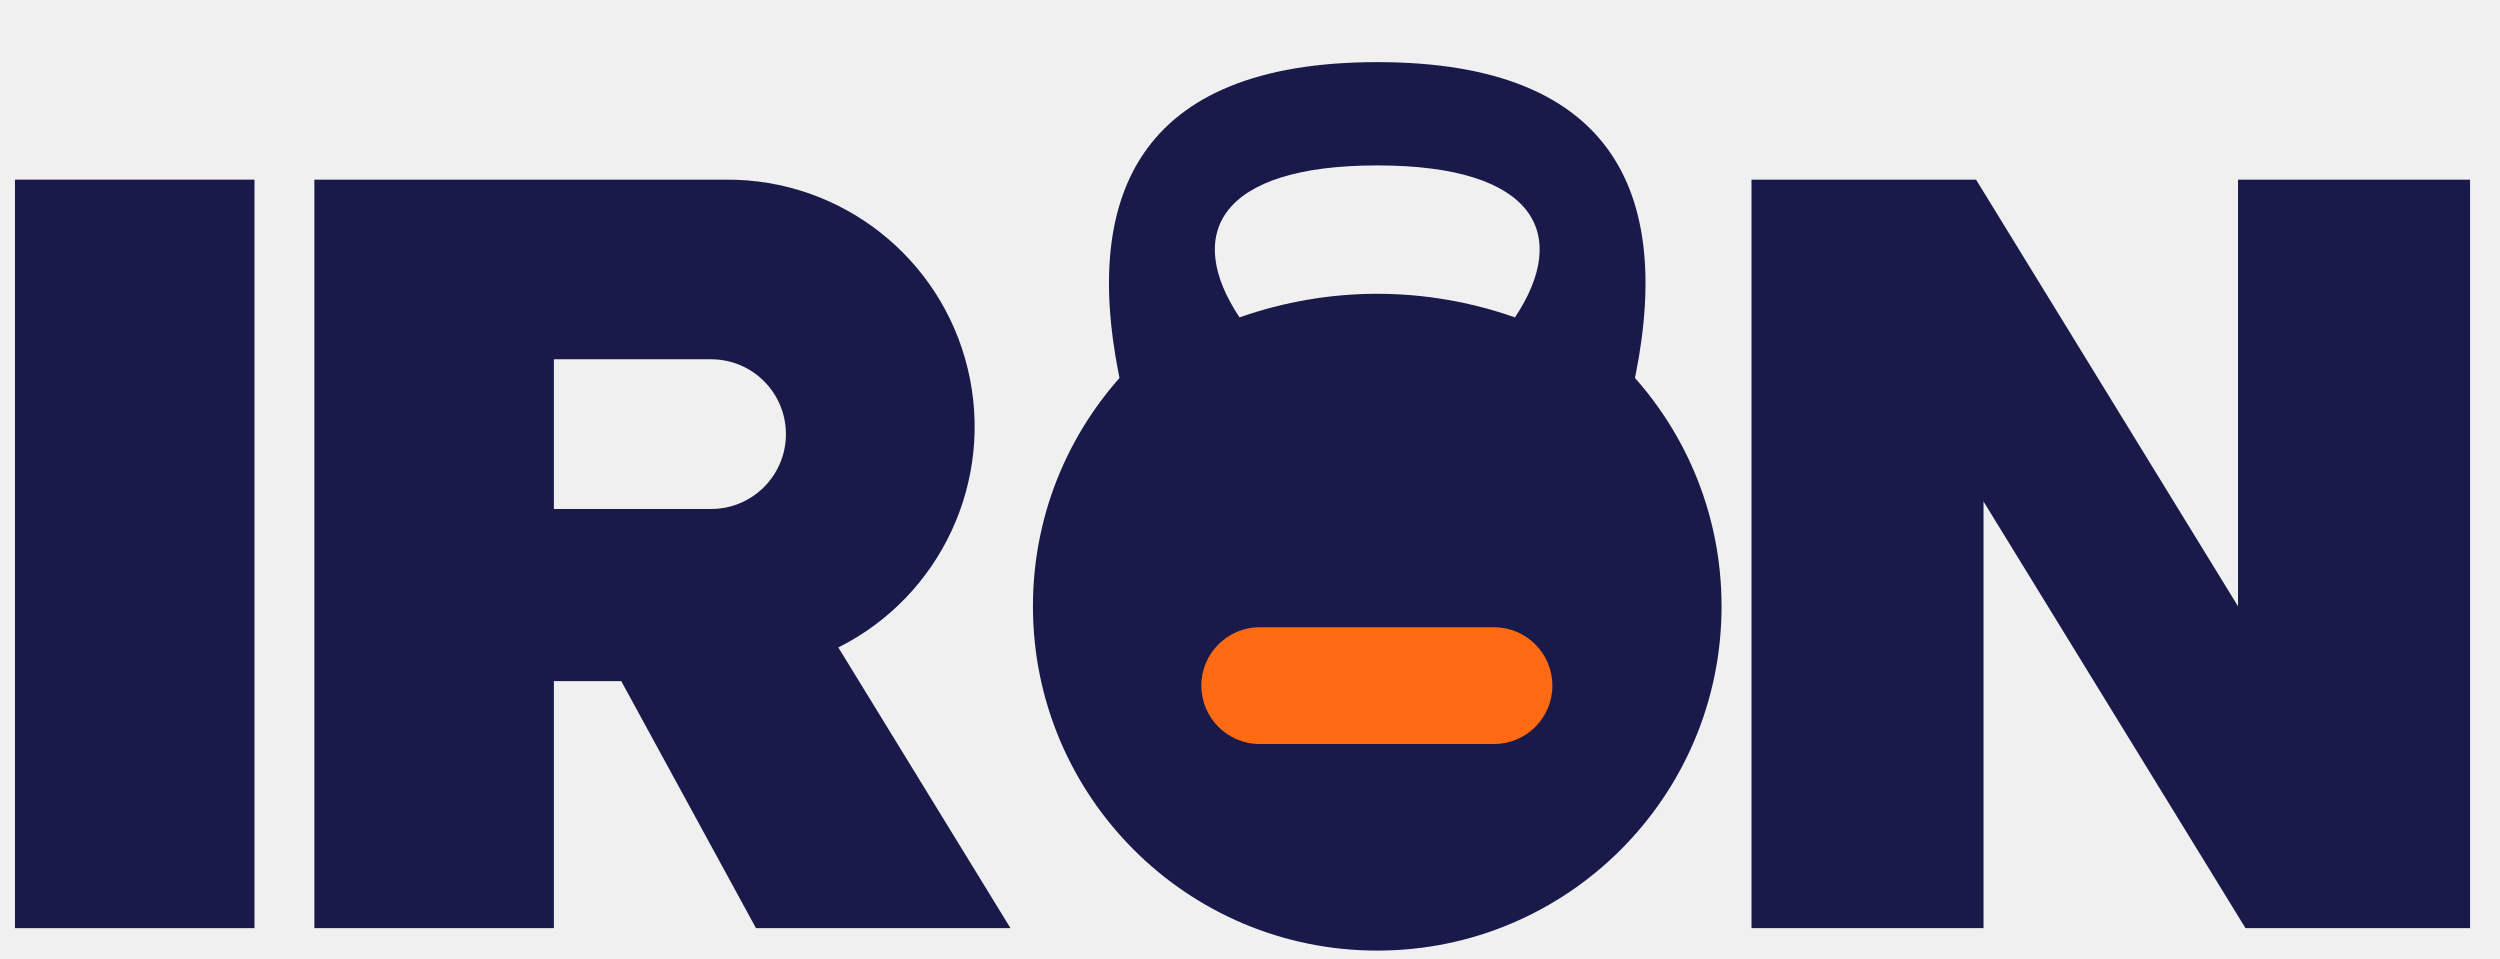
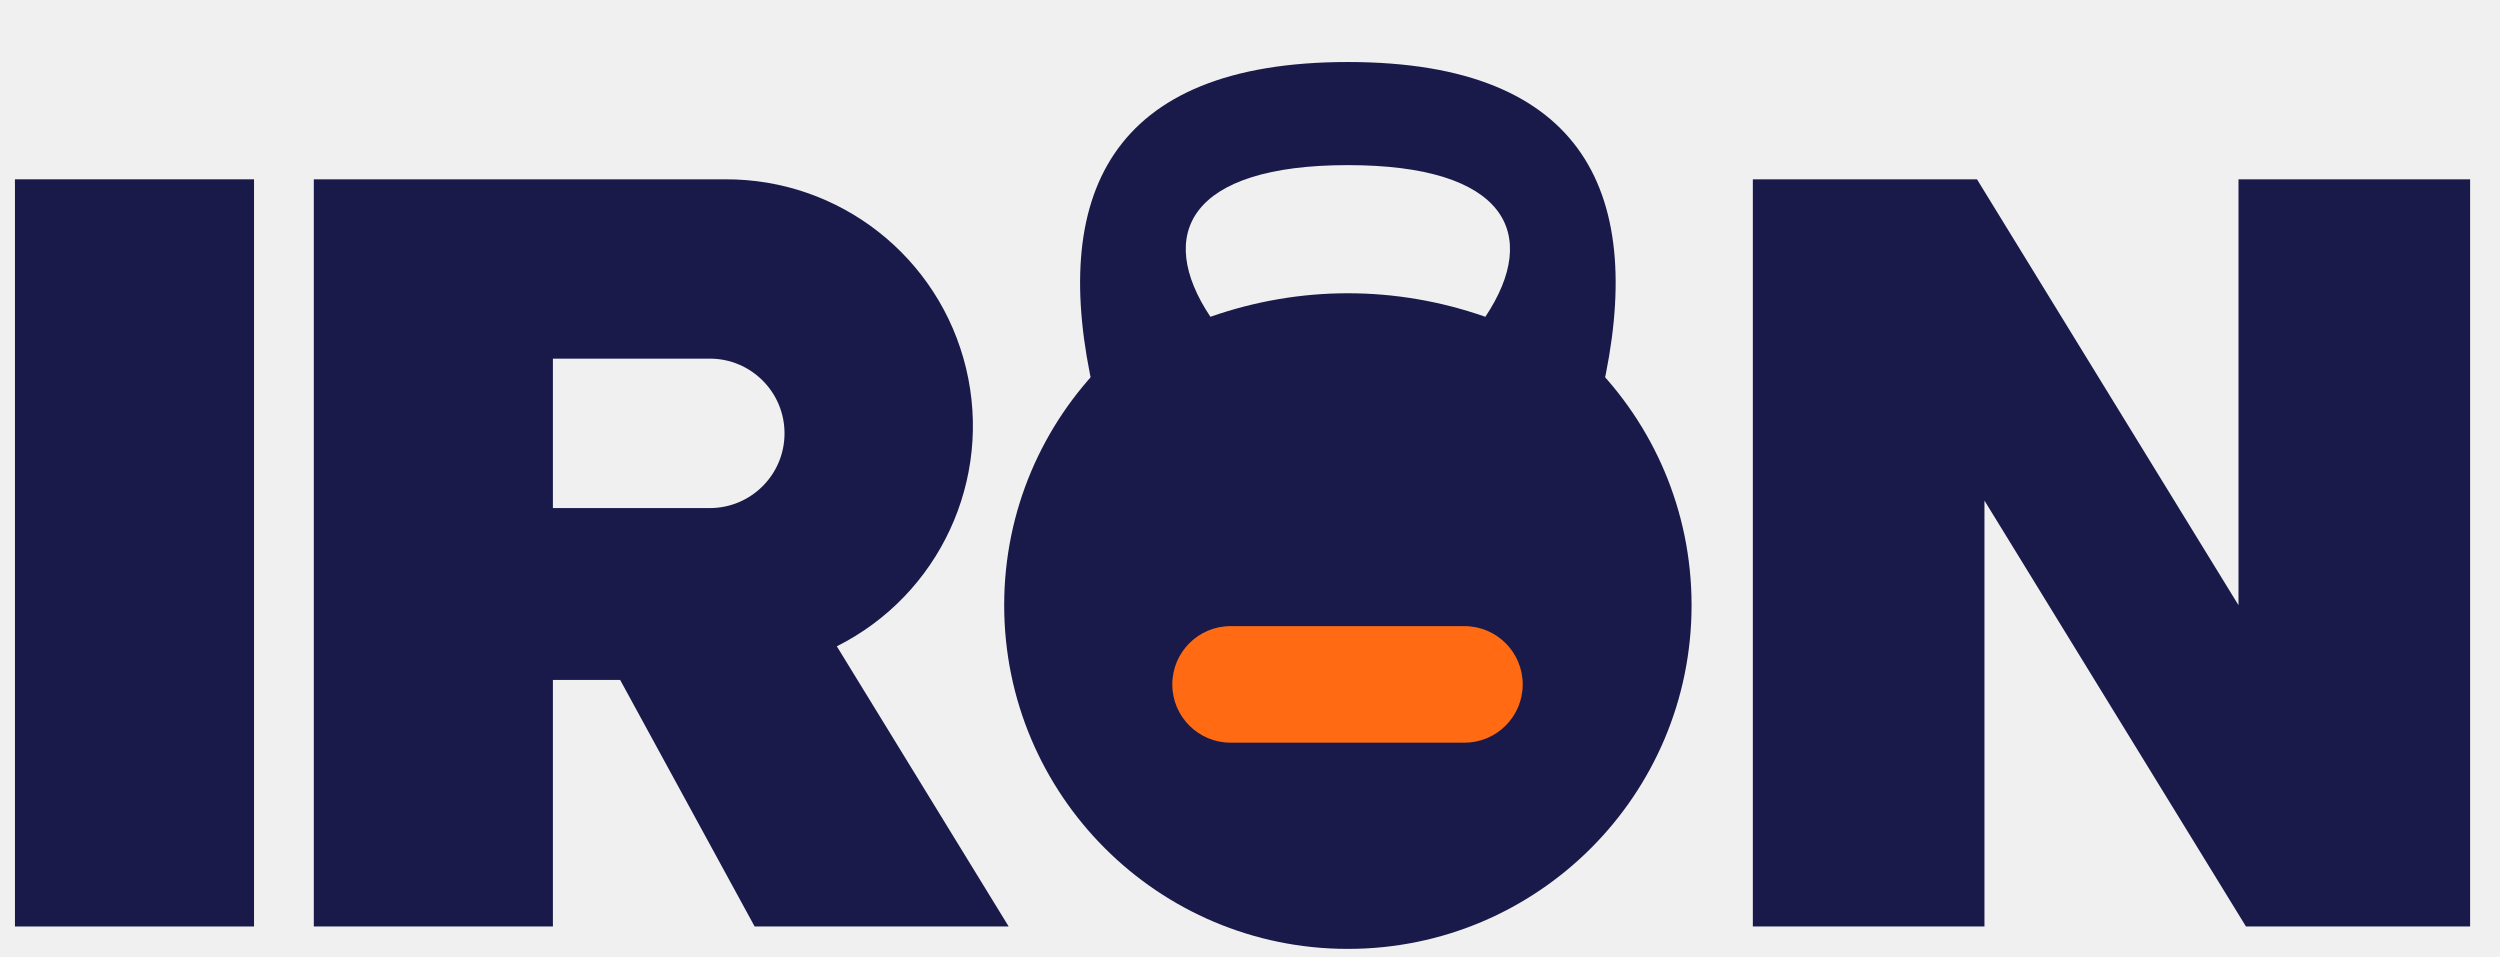
- <svg xmlns="http://www.w3.org/2000/svg" viewBox="-2 -4 334 128" role="img" aria-label="IRON">
+ <svg xmlns="http://www.w3.org/2000/svg" viewBox="-2 -4 334.6 128" role="img" aria-label="IRON">
  <g fill="#191A4A">
    <path d="M0 20H32V120H0Z" />
    <path d="M40 20H95A33 33 0 0 1 110 82.5L133 120H99L81 87H72V120H40ZM72 44V64H93A10 10 0 0 0 93 44Z" fill-rule="evenodd" />
-     <path d="M232 20H262L297 77V20H328V120H298L263 63V120H232Z" />
+     <path d="M232.6 20H262.6L297.6 77V20H328.6V120H298.6L263.6 63V120H232.6Z" />
  </g>
-   <mask id="h1">
-     <rect x="116" y="-15.68" width="132" height="164.2" fill="#fff" />
-     <path d="M163.6 38.4C156.2 27.3 160.8 18.1 182.0 18.1C203.2 18.1 207.8 27.3 200.4 38.4C188.4 34.2 175.6 34.2 163.6 38.4Z" fill="#000" />
-   </mask>
-   <g mask="url(#h1)" fill="#191A4A">
-     <path d="M148.0 48.5C142.0 22.3 150.0 4.3 182.0 4.3C214.0 4.3 222.0 22.3 216.0 48.5Z" />
-     <circle cx="182" cy="77" r="46" />
+   <g transform="translate(-3.6 0)">
+     <mask id="h1">
+       <rect x="116" y="-15.68" width="132" height="164.2" fill="#fff" />
+       <path d="M163.6 38.4C156.2 27.3 160.8 18.1 182.0 18.1C203.2 18.1 207.8 27.3 200.4 38.4C188.4 34.2 175.6 34.2 163.6 38.4Z" fill="#000" />
+     </mask>
+     <g mask="url(#h1)" fill="#191A4A">
+       <path d="M148.0 48.5C142.0 22.3 150.0 4.3 182.0 4.3C214.0 4.3 222.0 22.3 216.0 48.5Z" />
+       <circle cx="182" cy="77" r="46" />
+     </g>
+     <rect x="158.5" y="79.8" width="46.9" height="15.6" rx="7.8" fill="#FF6A13" />
  </g>
-   <rect x="158.5" y="79.8" width="46.9" height="15.6" rx="7.8" fill="#FF6A13" />
</svg>
